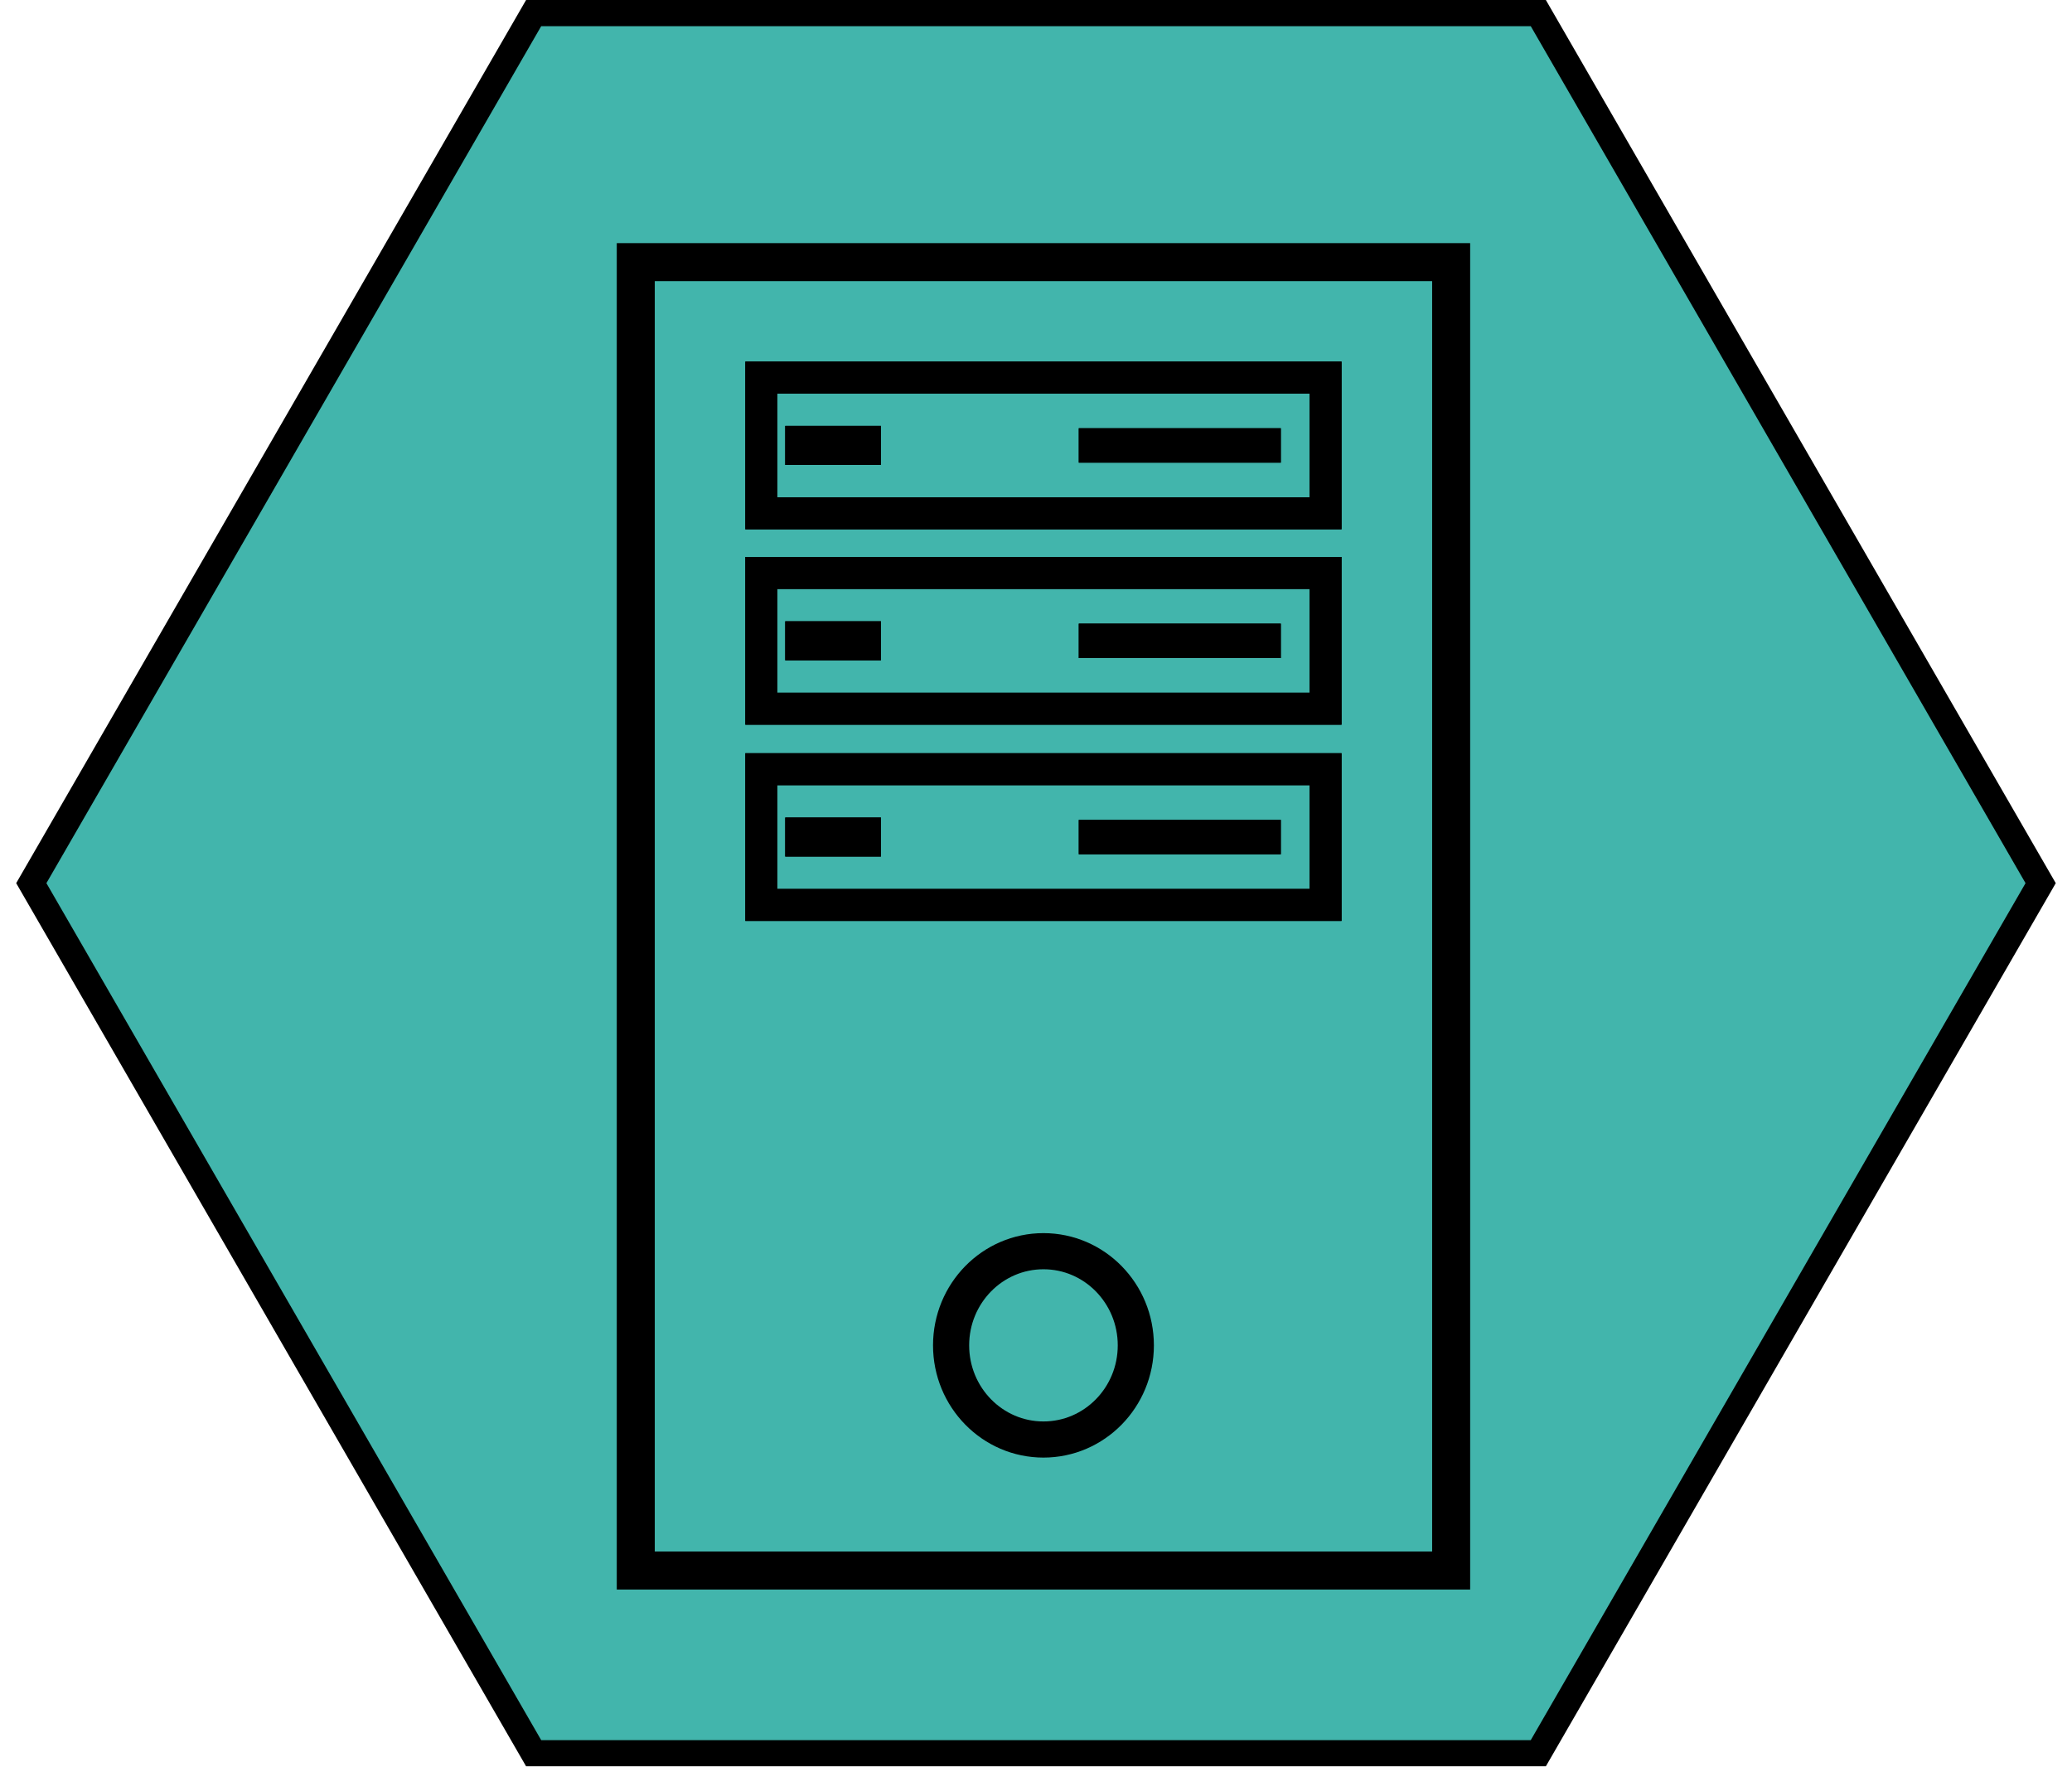
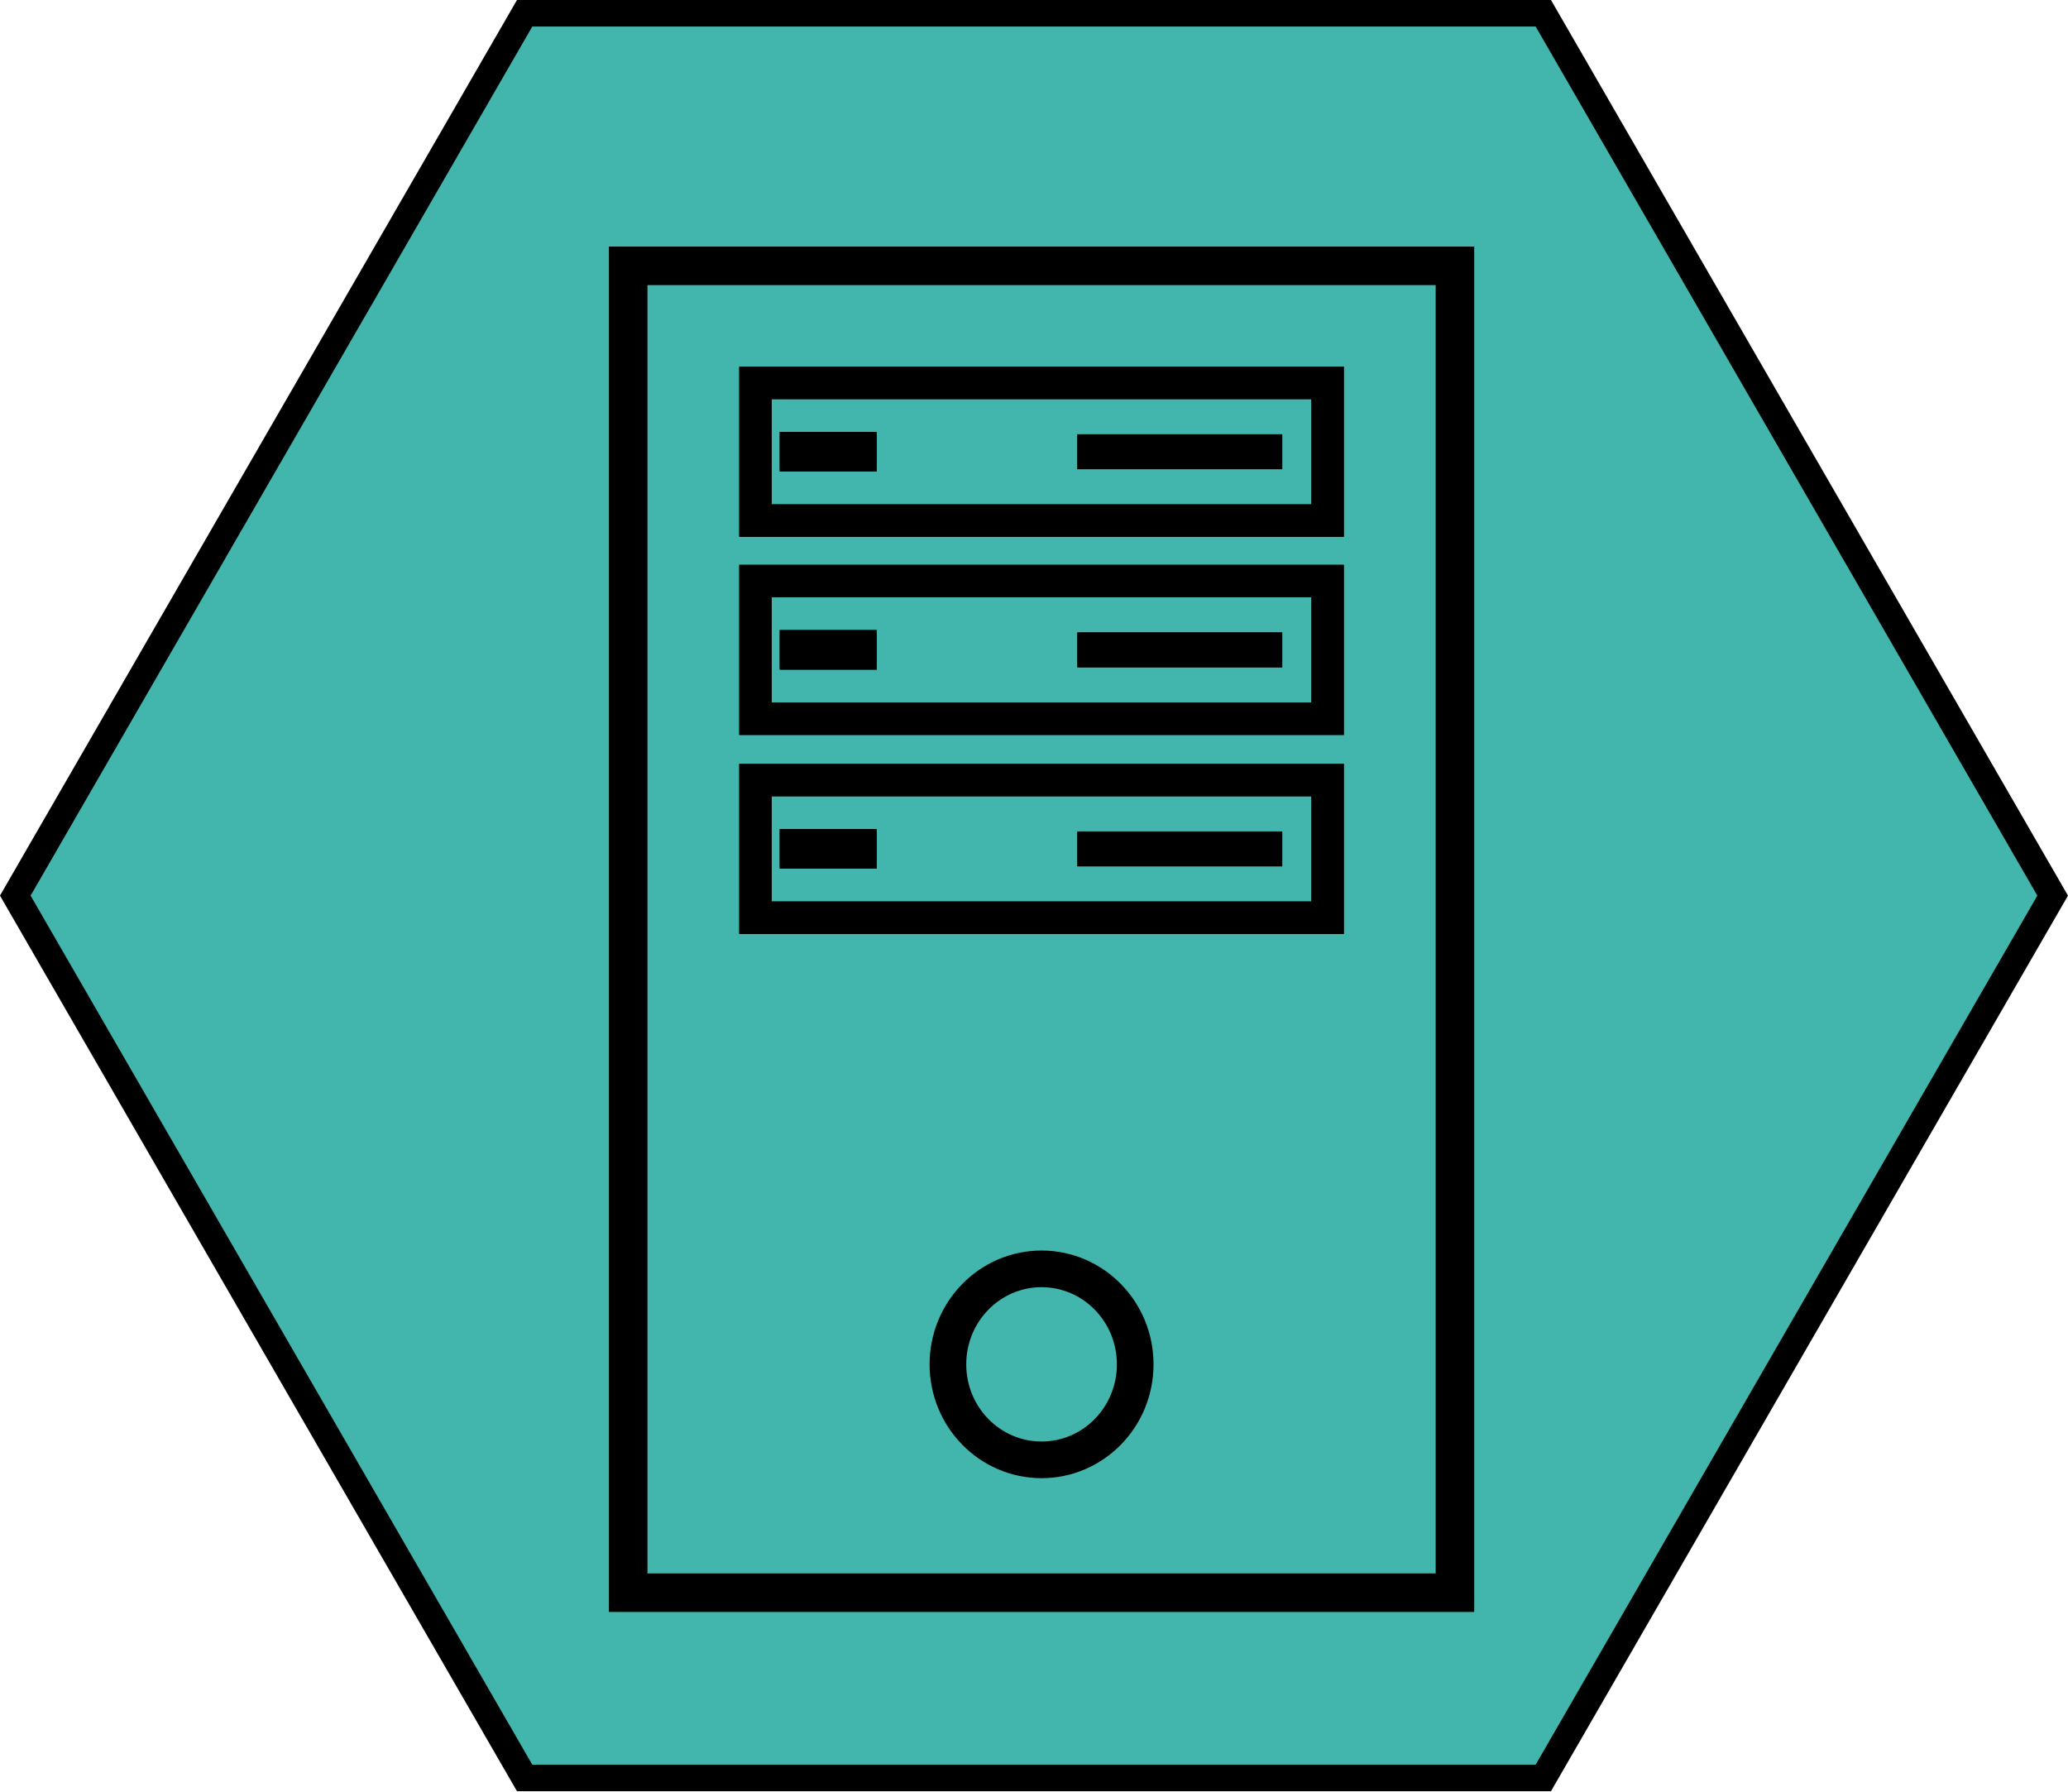
- <svg xmlns="http://www.w3.org/2000/svg" width="61mm" height="52mm" viewBox="0 0 61.123 52.934" version="1.1" id="svg1">
+ <svg xmlns="http://www.w3.org/2000/svg" width="61.123mm" height="52.934mm" viewBox="0 0 61.123 52.934" version="1.1" id="svg1">
  <defs id="defs1" />
  <g id="layer2" transform="translate(-61.12294)">
    <path style="display:inline;fill:#42b5ac;fill-opacity:1;stroke:#000000;stroke-width:0.837" id="path1-2" d="m 38.817,6.212 -16.069,27.832 -32.138,0 -16.069,-27.832 16.069,-27.832 32.138,0 z" transform="matrix(0.9368656,0,0,0.9368656,85.42643,20.64747)" />
    <rect style="fill:none;fill-opacity:1;stroke:#000000;stroke-width:1.139;stroke-dasharray:none;stroke-opacity:1" id="rect4-8" width="24.436" height="39.211" x="79.69" y="7.856" />
    <rect style="fill:none;fill-opacity:1;stroke:#000000;stroke-width:0.959;stroke-dasharray:none;stroke-opacity:1" id="rect4-9-1" width="16.91" height="4.068" x="83.453" y="11.315" />
    <rect style="fill:#000000;fill-opacity:1;stroke:#000000;stroke-width:0.959;stroke-dasharray:none;stroke-opacity:1" id="rect5-4" width="5.096" height="0.072" x="93.446" y="13.313" />
    <rect style="fill:#000000;fill-opacity:1;stroke:#000000;stroke-width:0.959;stroke-dasharray:none;stroke-opacity:1" id="rect6-9" width="1.909" height="0.211" x="84.648" y="13.243" ry="0" />
    <g id="g7-43" style="stroke-width:0.5;stroke-dasharray:none" transform="matrix(1.917344,0,0,1.917344,1.242224,-3.821794)">
      <rect style="fill:none;fill-opacity:1;stroke:#000000;stroke-width:0.5;stroke-dasharray:none;stroke-opacity:1" id="rect8" width="8.819" height="2.122" x="42.877" y="7.895" />
      <rect style="fill:#000000;fill-opacity:1;stroke:#000000;stroke-width:0.5;stroke-dasharray:none;stroke-opacity:1" id="rect9" width="2.658" height="0.038" x="48.089" y="8.937" />
      <rect style="fill:#000000;fill-opacity:1;stroke:#000000;stroke-width:0.5;stroke-dasharray:none;stroke-opacity:1" id="rect10" width="0.996" height="0.11" x="43.501" y="8.9" ry="0" />
    </g>
    <rect style="fill:none;fill-opacity:1;stroke:#000000;stroke-width:0.959;stroke-dasharray:none;stroke-opacity:1" id="rect4-9-5-0" width="16.91" height="4.068" x="83.453" y="17.171" />
    <rect style="fill:#000000;fill-opacity:1;stroke:#000000;stroke-width:0.959;stroke-dasharray:none;stroke-opacity:1" id="rect5-0-6" width="5.096" height="0.072" x="93.446" y="19.169" />
    <rect style="fill:#000000;fill-opacity:1;stroke:#000000;stroke-width:0.959;stroke-dasharray:none;stroke-opacity:1" id="rect6-3-8" width="1.909" height="0.211" x="84.648" y="19.099" ry="0" />
    <g id="g7-4-2" transform="matrix(1.917344,0,0,1.917344,1.242224,2.034003)" style="stroke-width:0.5;stroke-dasharray:none">
      <rect style="fill:none;fill-opacity:1;stroke:#000000;stroke-width:0.5;stroke-dasharray:none;stroke-opacity:1" id="rect11" width="8.819" height="2.122" x="42.877" y="7.895" />
      <rect style="fill:#000000;fill-opacity:1;stroke:#000000;stroke-width:0.5;stroke-dasharray:none;stroke-opacity:1" id="rect12" width="2.658" height="0.038" x="48.089" y="8.937" />
      <rect style="fill:#000000;fill-opacity:1;stroke:#000000;stroke-width:0.5;stroke-dasharray:none;stroke-opacity:1" id="rect13" width="0.996" height="0.11" x="43.501" y="8.9" ry="0" />
    </g>
    <rect style="fill:none;fill-opacity:1;stroke:#000000;stroke-width:0.959;stroke-dasharray:none;stroke-opacity:1" id="rect4-9-5-3-2" width="16.91" height="4.068" x="83.453" y="23.052" />
    <rect style="fill:#000000;fill-opacity:1;stroke:#000000;stroke-width:0.959;stroke-dasharray:none;stroke-opacity:1" id="rect5-0-2-6" width="5.096" height="0.072" x="93.446" y="25.05" />
    <rect style="fill:#000000;fill-opacity:1;stroke:#000000;stroke-width:0.959;stroke-dasharray:none;stroke-opacity:1" id="rect6-3-0-6" width="1.909" height="0.211" x="84.648" y="24.98" ry="0" />
    <g id="g7-4-6-9" transform="matrix(1.917344,0,0,1.917344,1.242216,7.914774)" style="stroke-width:0.5;stroke-dasharray:none">
      <rect style="fill:none;fill-opacity:1;stroke:#000000;stroke-width:0.5;stroke-dasharray:none;stroke-opacity:1" id="rect14" width="8.819" height="2.122" x="42.877" y="7.895" />
      <rect style="fill:#000000;fill-opacity:1;stroke:#000000;stroke-width:0.5;stroke-dasharray:none;stroke-opacity:1" id="rect15" width="2.658" height="0.038" x="48.089" y="8.937" />
      <rect style="fill:#000000;fill-opacity:1;stroke:#000000;stroke-width:0.5;stroke-dasharray:none;stroke-opacity:1" id="rect16" width="0.996" height="0.11" x="43.501" y="8.9" ry="0" />
    </g>
    <ellipse style="fill:none;fill-opacity:1;stroke:#000000;stroke-width:1.083;stroke-dasharray:none;stroke-opacity:1" id="path7-4" cx="91.908" cy="40.319" rx="2.768" ry="2.822" />
  </g>
</svg>
